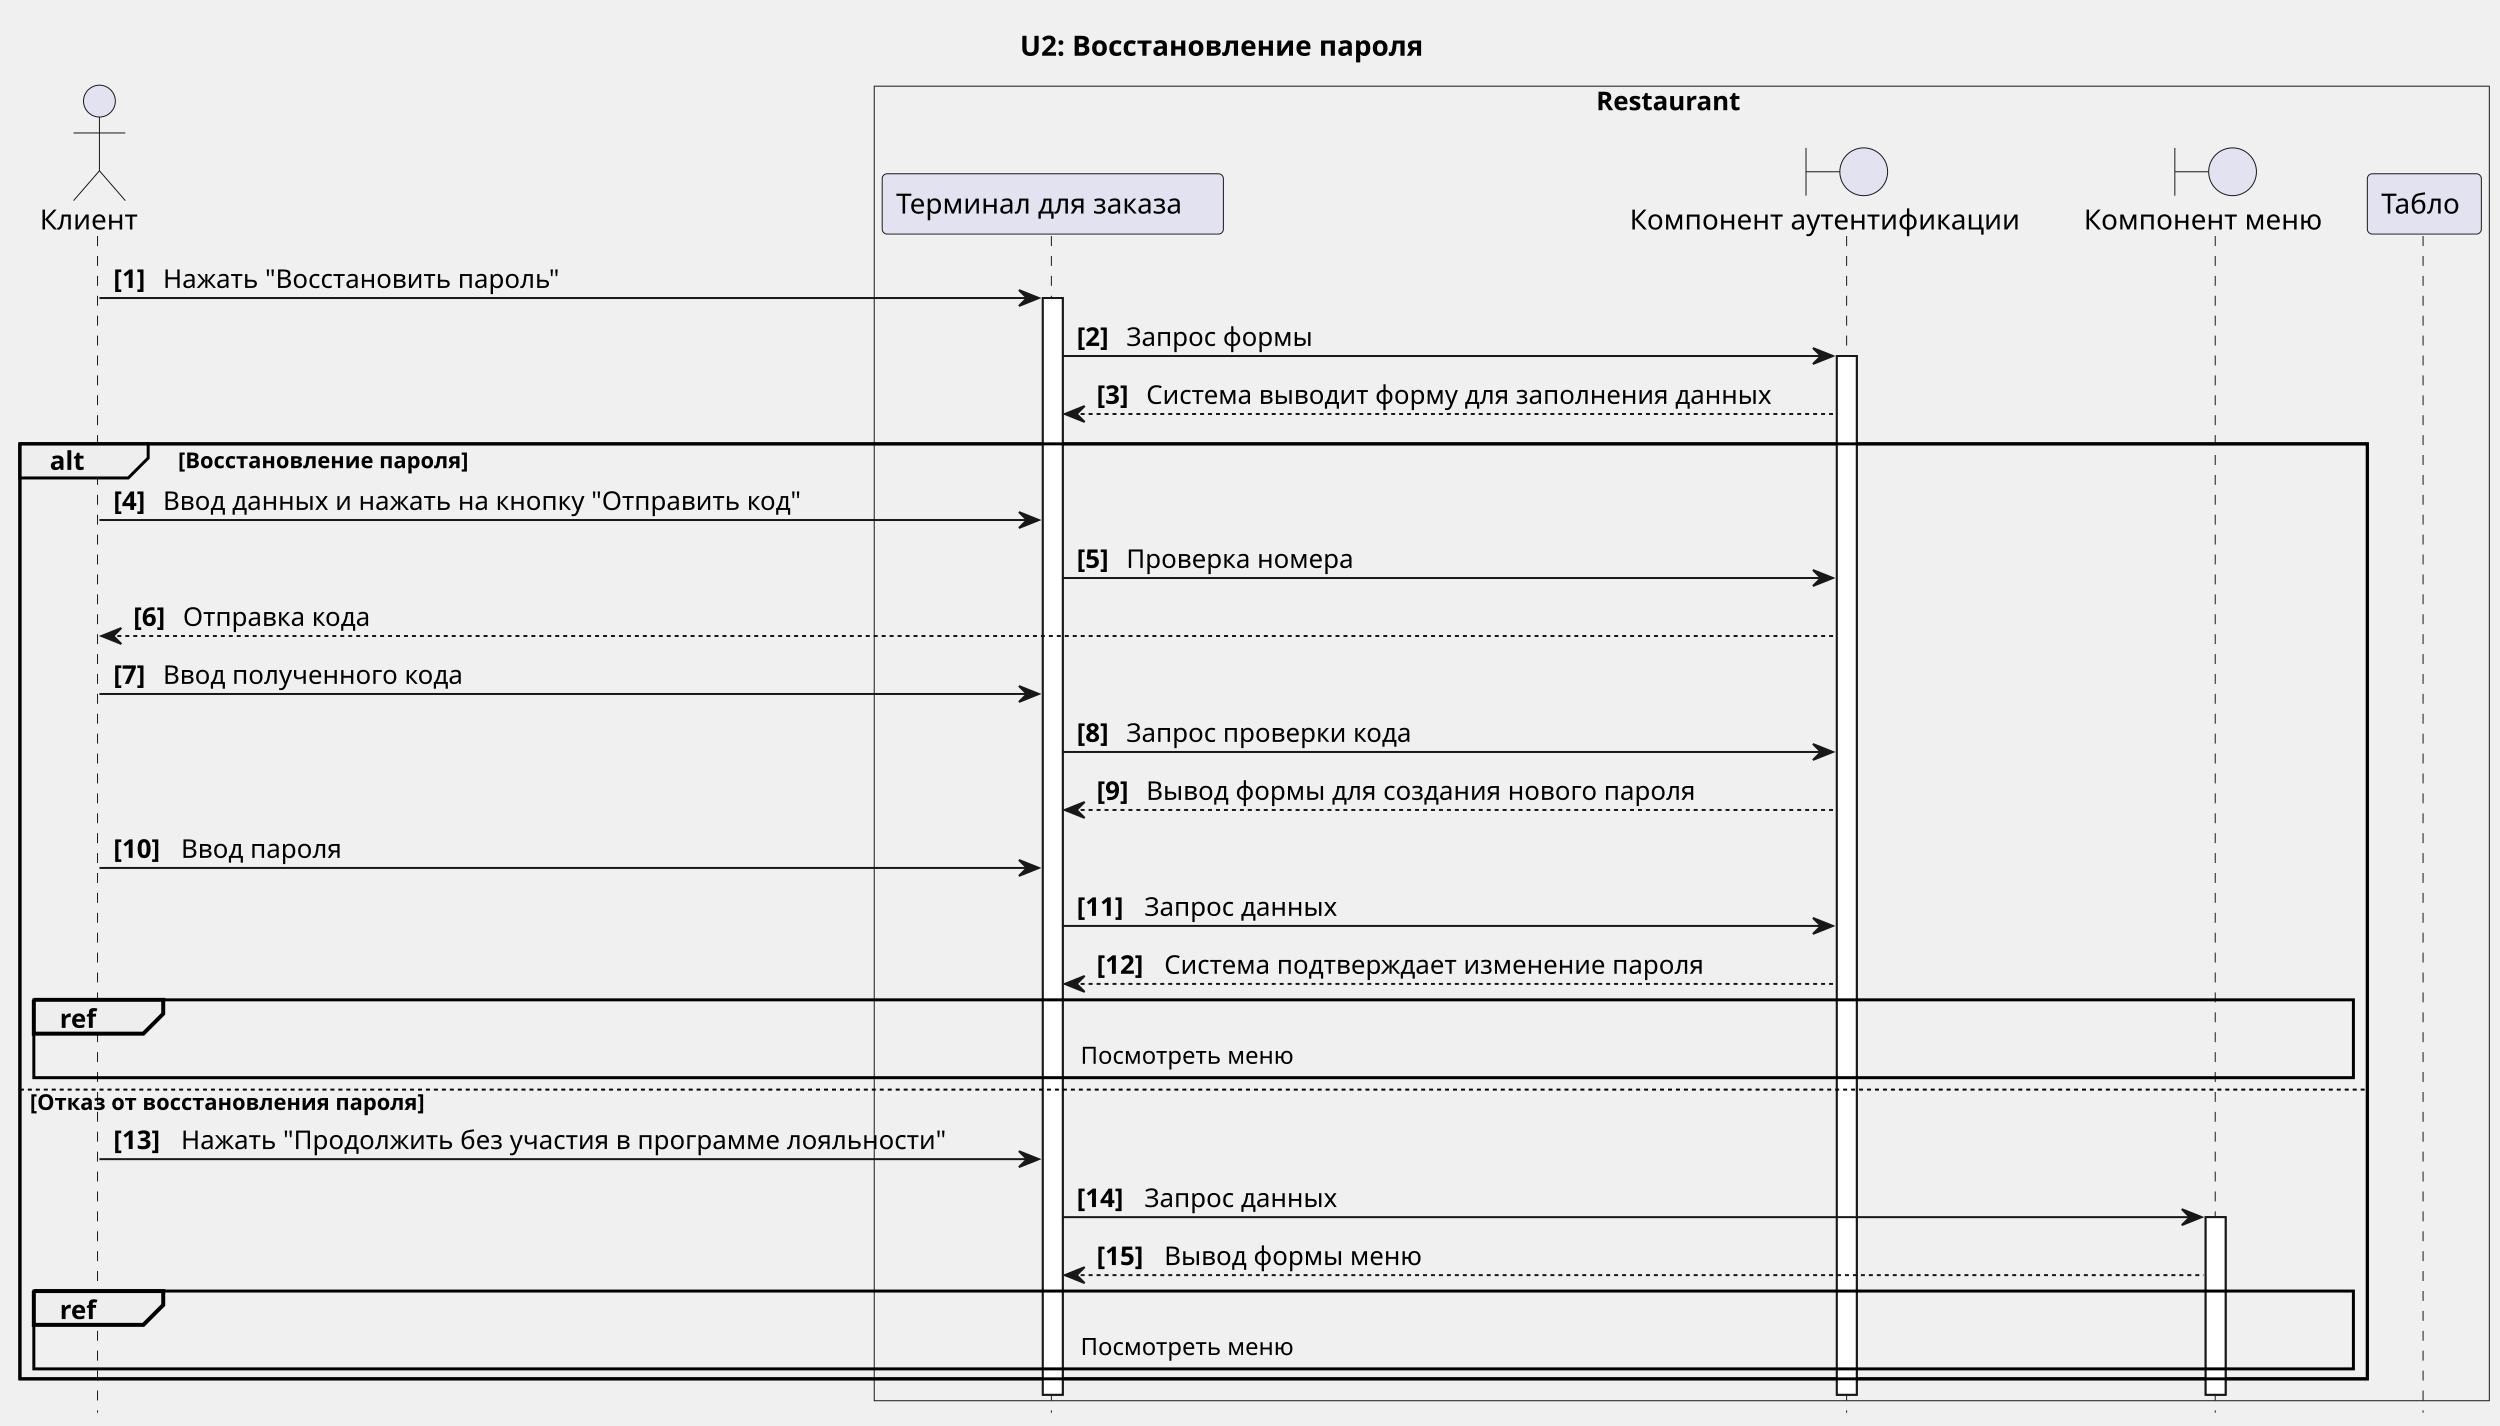
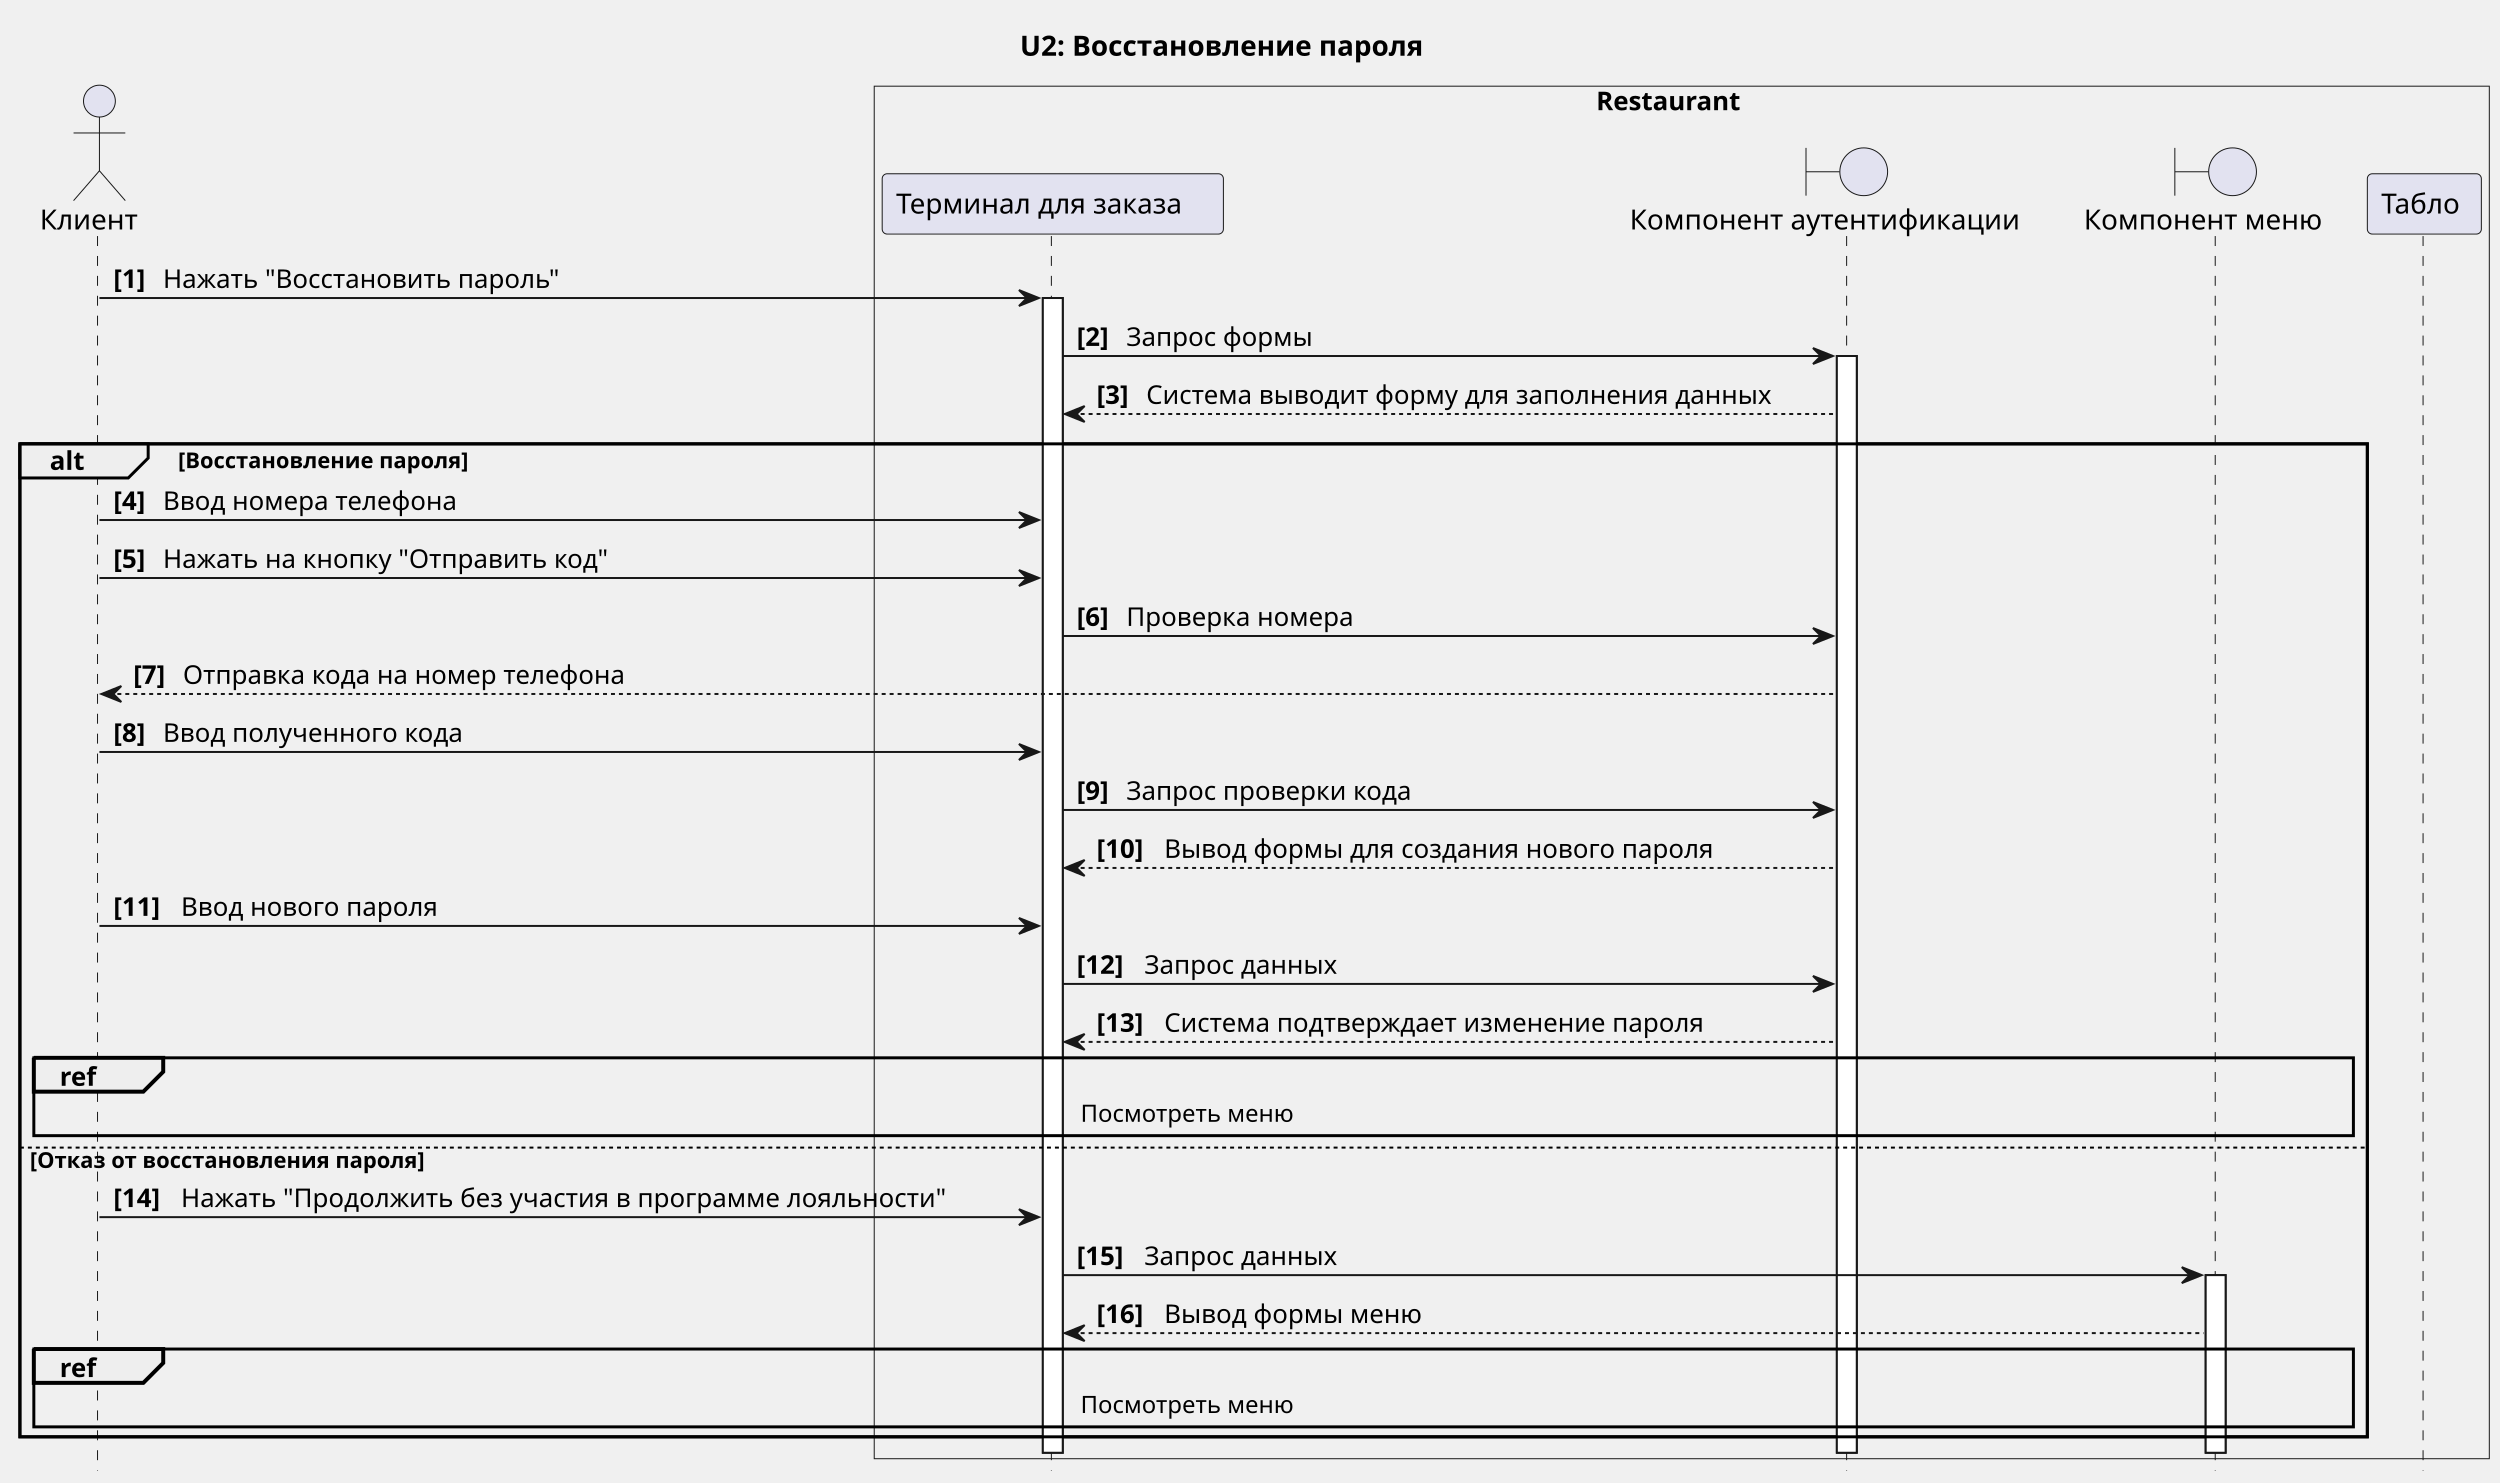
- <svg xmlns="http://www.w3.org/2000/svg" contentStyleType="text/css" height="716px" preserveAspectRatio="none" style="width:1256px;height:716px;background:#FFFFFF;" version="1.1" viewBox="0 0 1256 716" width="1256px" zoomAndPan="magnify">
+ <svg xmlns="http://www.w3.org/2000/svg" contentStyleType="text/css" height="745px" preserveAspectRatio="none" style="width:1256px;height:745px;background:#FFFFFF;" version="1.1" viewBox="0 0 1256 745" width="1256px" zoomAndPan="magnify">
  <defs />
  <g>
    <text fill="#000000" font-family="sans-serif" font-size="14" font-weight="bold" lengthAdjust="spacing" textLength="225.784" x="512.422" y="27.995">U2: Восстановление пароля</text>
-     <rect fill="none" height="660.43" style="stroke:#181818;stroke-width:0.5;" width="811.42" x="439.209" y="43.297" />
+     <rect fill="none" height="689.562" style="stroke:#181818;stroke-width:0.5;" width="811.42" x="439.209" y="43.297" />
    <text fill="#000000" font-family="sans-serif" font-size="13" font-weight="bold" lengthAdjust="spacing" textLength="81.46" x="801.926" y="55.364">Restaurant</text>
-     <rect fill="#FFFFFF" height="551" style="stroke:#181818;stroke-width:1.0;" width="10" x="523.921" y="149.727" />
-     <rect fill="#FFFFFF" height="521.867" style="stroke:#181818;stroke-width:1.0;" width="10" x="922.836" y="178.859" />
-     <rect fill="#FFFFFF" height="89.234" style="stroke:#181818;stroke-width:1.0;" width="10" x="1108.139" y="611.492" />
-     <rect fill="none" height="469.734" style="stroke:#000000;stroke-width:1.5;" width="1179.351" x="10" y="222.992" />
-     <line style="stroke:#181818;stroke-width:0.5;stroke-dasharray:5.0,5.0;" x1="49" x2="49" y1="118.594" y2="709.727" />
-     <line style="stroke:#181818;stroke-width:0.5;stroke-dasharray:5.0,5.0;" x1="528.209" x2="528.209" y1="118.594" y2="709.727" />
-     <line style="stroke:#181818;stroke-width:0.5;stroke-dasharray:5.0,5.0;" x1="927.746" x2="927.746" y1="118.594" y2="709.727" />
-     <line style="stroke:#181818;stroke-width:0.5;stroke-dasharray:5.0,5.0;" x1="1112.927" x2="1112.927" y1="118.594" y2="709.727" />
-     <line style="stroke:#181818;stroke-width:0.5;stroke-dasharray:5.0,5.0;" x1="1217.351" x2="1217.351" y1="118.594" y2="709.727" />
+     <rect fill="#FFFFFF" height="580.133" style="stroke:#181818;stroke-width:1.0;" width="10" x="523.921" y="149.727" />
+     <rect fill="#FFFFFF" height="551" style="stroke:#181818;stroke-width:1.0;" width="10" x="922.836" y="178.859" />
+     <rect fill="#FFFFFF" height="89.234" style="stroke:#181818;stroke-width:1.0;" width="10" x="1108.139" y="640.625" />
+     <rect fill="none" height="498.867" style="stroke:#000000;stroke-width:1.5;" width="1179.351" x="10" y="222.992" />
+     <line style="stroke:#181818;stroke-width:0.5;stroke-dasharray:5.0,5.0;" x1="49" x2="49" y1="118.594" y2="738.859" />
+     <line style="stroke:#181818;stroke-width:0.5;stroke-dasharray:5.0,5.0;" x1="528.209" x2="528.209" y1="118.594" y2="738.859" />
+     <line style="stroke:#181818;stroke-width:0.5;stroke-dasharray:5.0,5.0;" x1="927.746" x2="927.746" y1="118.594" y2="738.859" />
+     <line style="stroke:#181818;stroke-width:0.5;stroke-dasharray:5.0,5.0;" x1="1112.927" x2="1112.927" y1="118.594" y2="738.859" />
+     <line style="stroke:#181818;stroke-width:0.5;stroke-dasharray:5.0,5.0;" x1="1217.351" x2="1217.351" y1="118.594" y2="738.859" />
    <text fill="#000000" font-family="sans-serif" font-size="14" lengthAdjust="spacing" textLength="53.908" x="20" y="115.292">Клиент</text>
    <ellipse cx="49.954" cy="50.797" fill="#E2E2F0" rx="8" ry="8" style="stroke:#181818;stroke-width:0.5;" />
    <path d="M49.954,58.797 L49.954,85.797 M36.954,66.797 L62.954,66.797 M49.954,85.797 L36.954,100.797 M49.954,85.797 L62.954,100.797 " fill="none" style="stroke:#181818;stroke-width:0.5;" />
    <rect fill="#E2E2F0" height="30.297" rx="2.5" ry="2.5" style="stroke:#181818;stroke-width:0.5;" width="171.425" x="443.209" y="87.297" />
    <text fill="#000000" font-family="sans-serif" font-size="14" lengthAdjust="spacing" textLength="157.425" x="450.209" y="107.292">Терминал для заказа</text>
    <text fill="#000000" font-family="sans-serif" font-size="14" lengthAdjust="spacing" textLength="212.181" x="818.746" y="115.292">Компонент аутентификации</text>
    <path d="M907.336,74.297 L907.336,98.297 M907.336,86.297 L924.336,86.297 " fill="none" style="stroke:#181818;stroke-width:0.5;" />
    <ellipse cx="936.336" cy="86.297" fill="#E2E2F0" rx="12" ry="12" style="stroke:#181818;stroke-width:0.5;" />
    <text fill="#000000" font-family="sans-serif" font-size="14" lengthAdjust="spacing" textLength="126.424" x="1046.927" y="115.292">Компонент меню</text>
    <path d="M1092.639,74.297 L1092.639,98.297 M1092.639,86.297 L1109.639,86.297 " fill="none" style="stroke:#181818;stroke-width:0.5;" />
    <ellipse cx="1121.639" cy="86.297" fill="#E2E2F0" rx="12" ry="12" style="stroke:#181818;stroke-width:0.5;" />
    <rect fill="#E2E2F0" height="30.297" rx="2.5" ry="2.5" style="stroke:#181818;stroke-width:0.5;" width="57.278" x="1189.351" y="87.297" />
    <text fill="#000000" font-family="sans-serif" font-size="14" lengthAdjust="spacing" textLength="43.278" x="1196.351" y="107.292">Табло</text>
-     <rect fill="#FFFFFF" height="551" style="stroke:#181818;stroke-width:1.0;" width="10" x="523.921" y="149.727" />
-     <rect fill="#FFFFFF" height="521.867" style="stroke:#181818;stroke-width:1.0;" width="10" x="922.836" y="178.859" />
-     <rect fill="#FFFFFF" height="89.234" style="stroke:#181818;stroke-width:1.0;" width="10" x="1108.139" y="611.492" />
+     <rect fill="#FFFFFF" height="580.133" style="stroke:#181818;stroke-width:1.0;" width="10" x="523.921" y="149.727" />
+     <rect fill="#FFFFFF" height="551" style="stroke:#181818;stroke-width:1.0;" width="10" x="922.836" y="178.859" />
+     <rect fill="#FFFFFF" height="89.234" style="stroke:#181818;stroke-width:1.0;" width="10" x="1108.139" y="640.625" />
    <polygon fill="#181818" points="511.921,145.727,521.921,149.727,511.921,153.727,515.921,149.727" style="stroke:#181818;stroke-width:1.0;" />
    <line style="stroke:#181818;stroke-width:1.0;" x1="49.954" x2="517.921" y1="149.727" y2="149.727" />
    <text fill="#000000" font-family="sans-serif" font-size="13" font-weight="bold" lengthAdjust="spacing" textLength="20.928" x="56.954" y="144.661">[1]</text>
    <text fill="#000000" font-family="sans-serif" font-size="13" lengthAdjust="spacing" textLength="216.023" x="81.882" y="144.661">Нажать "Восстановить пароль"</text>
    <polygon fill="#181818" points="910.836,174.859,920.836,178.859,910.836,182.859,914.836,178.859" style="stroke:#181818;stroke-width:1.0;" />
    <line style="stroke:#181818;stroke-width:1.0;" x1="533.921" x2="916.836" y1="178.859" y2="178.859" />
    <text fill="#000000" font-family="sans-serif" font-size="13" font-weight="bold" lengthAdjust="spacing" textLength="20.928" x="540.921" y="173.793">[2]</text>
    <text fill="#000000" font-family="sans-serif" font-size="13" lengthAdjust="spacing" textLength="99.677" x="565.85" y="173.793">Запрос формы</text>
    <polygon fill="#181818" points="544.921,203.992,534.921,207.992,544.921,211.992,540.921,207.992" style="stroke:#181818;stroke-width:1.0;" />
    <line style="stroke:#181818;stroke-width:1.0;stroke-dasharray:2.0,2.0;" x1="538.921" x2="921.836" y1="207.992" y2="207.992" />
    <text fill="#000000" font-family="sans-serif" font-size="13" font-weight="bold" lengthAdjust="spacing" textLength="20.928" x="550.921" y="202.926">[3]</text>
    <text fill="#000000" font-family="sans-serif" font-size="13" lengthAdjust="spacing" textLength="339.987" x="575.85" y="202.926">Система выводит форму для заполнения данных</text>
    <path d="M10,222.992 L74.443,222.992 L74.443,230.125 L64.443,240.125 L10,240.125 L10,222.992 " fill="#EEEEEE" style="stroke:#000000;stroke-width:1.5;" />
-     <rect fill="none" height="469.734" style="stroke:#000000;stroke-width:1.5;" width="1179.351" x="10" y="222.992" />
+     <rect fill="none" height="498.867" style="stroke:#000000;stroke-width:1.5;" width="1179.351" x="10" y="222.992" />
    <text fill="#000000" font-family="sans-serif" font-size="13" font-weight="bold" lengthAdjust="spacing" textLength="19.443" x="25" y="236.059">alt</text>
    <text fill="#000000" font-family="sans-serif" font-size="11" font-weight="bold" lengthAdjust="spacing" textLength="162.642" x="89.443" y="235.203">[Восстановление пароля]</text>
    <polygon fill="#181818" points="511.921,257.258,521.921,261.258,511.921,265.258,515.921,261.258" style="stroke:#181818;stroke-width:1.0;" />
    <line style="stroke:#181818;stroke-width:1.0;" x1="49.954" x2="517.921" y1="261.258" y2="261.258" />
    <text fill="#000000" font-family="sans-serif" font-size="13" font-weight="bold" lengthAdjust="spacing" textLength="20.928" x="56.954" y="256.192">[4]</text>
-     <text fill="#000000" font-family="sans-serif" font-size="13" lengthAdjust="spacing" textLength="349.623" x="81.882" y="256.192">Ввод данных и нажать на кнопку "Отправить код"</text>
-     <polygon fill="#181818" points="910.836,286.391,920.836,290.391,910.836,294.391,914.836,290.391" style="stroke:#181818;stroke-width:1.0;" />
-     <line style="stroke:#181818;stroke-width:1.0;" x1="533.921" x2="916.836" y1="290.391" y2="290.391" />
-     <text fill="#000000" font-family="sans-serif" font-size="13" font-weight="bold" lengthAdjust="spacing" textLength="20.928" x="540.921" y="285.325">[5]</text>
-     <text fill="#000000" font-family="sans-serif" font-size="13" lengthAdjust="spacing" textLength="120.32" x="565.85" y="285.325">Проверка номера</text>
-     <polygon fill="#181818" points="60.954,315.523,50.954,319.523,60.954,323.523,56.954,319.523" style="stroke:#181818;stroke-width:1.0;" />
-     <line style="stroke:#181818;stroke-width:1.0;stroke-dasharray:2.0,2.0;" x1="54.954" x2="921.836" y1="319.523" y2="319.523" />
-     <text fill="#000000" font-family="sans-serif" font-size="13" font-weight="bold" lengthAdjust="spacing" textLength="20.928" x="66.954" y="314.457">[6]</text>
-     <text fill="#000000" font-family="sans-serif" font-size="13" lengthAdjust="spacing" textLength="102.895" x="91.882" y="314.457">Отправка кода</text>
-     <polygon fill="#181818" points="511.921,344.656,521.921,348.656,511.921,352.656,515.921,348.656" style="stroke:#181818;stroke-width:1.0;" />
-     <line style="stroke:#181818;stroke-width:1.0;" x1="49.954" x2="517.921" y1="348.656" y2="348.656" />
-     <text fill="#000000" font-family="sans-serif" font-size="13" font-weight="bold" lengthAdjust="spacing" textLength="20.928" x="56.954" y="343.59">[7]</text>
-     <text fill="#000000" font-family="sans-serif" font-size="13" lengthAdjust="spacing" textLength="162.417" x="81.882" y="343.59">Ввод полученного кода</text>
-     <polygon fill="#181818" points="910.836,373.789,920.836,377.789,910.836,381.789,914.836,377.789" style="stroke:#181818;stroke-width:1.0;" />
-     <line style="stroke:#181818;stroke-width:1.0;" x1="533.921" x2="916.836" y1="377.789" y2="377.789" />
-     <text fill="#000000" font-family="sans-serif" font-size="13" font-weight="bold" lengthAdjust="spacing" textLength="20.928" x="540.921" y="372.723">[8]</text>
-     <text fill="#000000" font-family="sans-serif" font-size="13" lengthAdjust="spacing" textLength="154.096" x="565.85" y="372.723">Запрос проверки кода</text>
-     <polygon fill="#181818" points="544.921,402.922,534.921,406.922,544.921,410.922,540.921,406.922" style="stroke:#181818;stroke-width:1.0;" />
-     <line style="stroke:#181818;stroke-width:1.0;stroke-dasharray:2.0,2.0;" x1="538.921" x2="921.836" y1="406.922" y2="406.922" />
-     <text fill="#000000" font-family="sans-serif" font-size="13" font-weight="bold" lengthAdjust="spacing" textLength="20.928" x="550.921" y="401.856">[9]</text>
-     <text fill="#000000" font-family="sans-serif" font-size="13" lengthAdjust="spacing" textLength="296.347" x="575.85" y="401.856">Вывод формы для создания нового пароля</text>
-     <polygon fill="#181818" points="511.921,432.055,521.921,436.055,511.921,440.055,515.921,436.055" style="stroke:#181818;stroke-width:1.0;" />
-     <line style="stroke:#181818;stroke-width:1.0;" x1="49.954" x2="517.921" y1="436.055" y2="436.055" />
-     <text fill="#000000" font-family="sans-serif" font-size="13" font-weight="bold" lengthAdjust="spacing" textLength="29.974" x="56.954" y="430.989">[10]</text>
-     <text fill="#000000" font-family="sans-serif" font-size="13" lengthAdjust="spacing" textLength="86.455" x="90.928" y="430.989">Ввод пароля</text>
-     <polygon fill="#181818" points="910.836,461.188,920.836,465.188,910.836,469.188,914.836,465.188" style="stroke:#181818;stroke-width:1.0;" />
-     <line style="stroke:#181818;stroke-width:1.0;" x1="533.921" x2="916.836" y1="465.188" y2="465.188" />
-     <text fill="#000000" font-family="sans-serif" font-size="13" font-weight="bold" lengthAdjust="spacing" textLength="29.974" x="540.921" y="460.122">[11]</text>
-     <text fill="#000000" font-family="sans-serif" font-size="13" lengthAdjust="spacing" textLength="104.197" x="574.895" y="460.122">Запрос данных</text>
-     <polygon fill="#181818" points="544.921,490.32,534.921,494.32,544.921,498.32,540.921,494.32" style="stroke:#181818;stroke-width:1.0;" />
-     <line style="stroke:#181818;stroke-width:1.0;stroke-dasharray:2.0,2.0;" x1="538.921" x2="921.836" y1="494.32" y2="494.32" />
-     <text fill="#000000" font-family="sans-serif" font-size="13" font-weight="bold" lengthAdjust="spacing" textLength="29.974" x="550.921" y="489.254">[12]</text>
-     <text fill="#000000" font-family="sans-serif" font-size="13" lengthAdjust="spacing" textLength="294.988" x="584.895" y="489.254">Система подтверждает изменение пароля</text>
-     <rect fill="none" height="39.102" style="stroke:#000000;stroke-width:1.5;" width="1165.351" x="17" y="502.32" />
-     <path d="M17,502.32 L82,502.32 L82,509.32 L72,519.32 L17,519.32 L17,502.32 " fill="#EEEEEE" style="stroke:#000000;stroke-width:2.0;" />
-     <text fill="#000000" font-family="sans-serif" font-size="13" font-weight="bold" lengthAdjust="spacing" textLength="20.884" x="30" y="516.387">ref</text>
-     <text fill="#000000" font-family="sans-serif" font-size="12" lengthAdjust="spacing" textLength="113.607" x="542.872" y="534.459">Посмотреть меню</text>
-     <line style="stroke:#000000;stroke-width:1.0;stroke-dasharray:2.0,2.0;" x1="10" x2="1189.351" y1="547.422" y2="547.422" />
-     <text fill="#000000" font-family="sans-serif" font-size="11" font-weight="bold" lengthAdjust="spacing" textLength="219.42" x="15" y="557.632">[Отказ от восстановления пароля]</text>
-     <polygon fill="#181818" points="511.921,578.359,521.921,582.359,511.921,586.359,515.921,582.359" style="stroke:#181818;stroke-width:1.0;" />
-     <line style="stroke:#181818;stroke-width:1.0;" x1="49.954" x2="517.921" y1="582.359" y2="582.359" />
-     <text fill="#000000" font-family="sans-serif" font-size="13" font-weight="bold" lengthAdjust="spacing" textLength="29.974" x="56.954" y="577.293">[13]</text>
-     <text fill="#000000" font-family="sans-serif" font-size="13" lengthAdjust="spacing" textLength="415.994" x="90.928" y="577.293">Нажать "Продолжить без участия в программе лояльности"</text>
-     <polygon fill="#181818" points="1096.139,607.492,1106.139,611.492,1096.139,615.492,1100.139,611.492" style="stroke:#181818;stroke-width:1.0;" />
-     <line style="stroke:#181818;stroke-width:1.0;" x1="533.921" x2="1102.139" y1="611.492" y2="611.492" />
-     <text fill="#000000" font-family="sans-serif" font-size="13" font-weight="bold" lengthAdjust="spacing" textLength="29.974" x="540.921" y="606.426">[14]</text>
-     <text fill="#000000" font-family="sans-serif" font-size="13" lengthAdjust="spacing" textLength="104.197" x="574.895" y="606.426">Запрос данных</text>
-     <polygon fill="#181818" points="544.921,636.625,534.921,640.625,544.921,644.625,540.921,640.625" style="stroke:#181818;stroke-width:1.0;" />
-     <line style="stroke:#181818;stroke-width:1.0;stroke-dasharray:2.0,2.0;" x1="538.921" x2="1107.139" y1="640.625" y2="640.625" />
-     <text fill="#000000" font-family="sans-serif" font-size="13" font-weight="bold" lengthAdjust="spacing" textLength="29.974" x="550.921" y="635.559">[15]</text>
-     <text fill="#000000" font-family="sans-serif" font-size="13" lengthAdjust="spacing" textLength="136.69" x="584.895" y="635.559">Вывод формы меню</text>
-     <rect fill="none" height="39.102" style="stroke:#000000;stroke-width:1.5;" width="1165.351" x="17" y="648.625" />
-     <path d="M17,648.625 L82,648.625 L82,655.625 L72,665.625 L17,665.625 L17,648.625 " fill="#EEEEEE" style="stroke:#000000;stroke-width:2.0;" />
-     <text fill="#000000" font-family="sans-serif" font-size="13" font-weight="bold" lengthAdjust="spacing" textLength="20.884" x="30" y="662.692">ref</text>
-     <text fill="#000000" font-family="sans-serif" font-size="12" lengthAdjust="spacing" textLength="113.607" x="542.872" y="680.764">Посмотреть меню</text>
+     <text fill="#000000" font-family="sans-serif" font-size="13" lengthAdjust="spacing" textLength="159.675" x="81.882" y="256.192">Ввод номера телефона</text>
+     <polygon fill="#181818" points="511.921,286.391,521.921,290.391,511.921,294.391,515.921,290.391" style="stroke:#181818;stroke-width:1.0;" />
+     <line style="stroke:#181818;stroke-width:1.0;" x1="49.954" x2="517.921" y1="290.391" y2="290.391" />
+     <text fill="#000000" font-family="sans-serif" font-size="13" font-weight="bold" lengthAdjust="spacing" textLength="20.928" x="56.954" y="285.325">[5]</text>
+     <text fill="#000000" font-family="sans-serif" font-size="13" lengthAdjust="spacing" textLength="244.62" x="81.882" y="285.325">Нажать на кнопку "Отправить код"</text>
+     <polygon fill="#181818" points="910.836,315.523,920.836,319.523,910.836,323.523,914.836,319.523" style="stroke:#181818;stroke-width:1.0;" />
+     <line style="stroke:#181818;stroke-width:1.0;" x1="533.921" x2="916.836" y1="319.523" y2="319.523" />
+     <text fill="#000000" font-family="sans-serif" font-size="13" font-weight="bold" lengthAdjust="spacing" textLength="20.928" x="540.921" y="314.457">[6]</text>
+     <text fill="#000000" font-family="sans-serif" font-size="13" lengthAdjust="spacing" textLength="120.32" x="565.85" y="314.457">Проверка номера</text>
+     <polygon fill="#181818" points="60.954,344.656,50.954,348.656,60.954,352.656,56.954,348.656" style="stroke:#181818;stroke-width:1.0;" />
+     <line style="stroke:#181818;stroke-width:1.0;stroke-dasharray:2.0,2.0;" x1="54.954" x2="921.836" y1="348.656" y2="348.656" />
+     <text fill="#000000" font-family="sans-serif" font-size="13" font-weight="bold" lengthAdjust="spacing" textLength="20.928" x="66.954" y="343.59">[7]</text>
+     <text fill="#000000" font-family="sans-serif" font-size="13" lengthAdjust="spacing" textLength="241.681" x="91.882" y="343.59">Отправка кода на номер телефона</text>
+     <polygon fill="#181818" points="511.921,373.789,521.921,377.789,511.921,381.789,515.921,377.789" style="stroke:#181818;stroke-width:1.0;" />
+     <line style="stroke:#181818;stroke-width:1.0;" x1="49.954" x2="517.921" y1="377.789" y2="377.789" />
+     <text fill="#000000" font-family="sans-serif" font-size="13" font-weight="bold" lengthAdjust="spacing" textLength="20.928" x="56.954" y="372.723">[8]</text>
+     <text fill="#000000" font-family="sans-serif" font-size="13" lengthAdjust="spacing" textLength="162.417" x="81.882" y="372.723">Ввод полученного кода</text>
+     <polygon fill="#181818" points="910.836,402.922,920.836,406.922,910.836,410.922,914.836,406.922" style="stroke:#181818;stroke-width:1.0;" />
+     <line style="stroke:#181818;stroke-width:1.0;" x1="533.921" x2="916.836" y1="406.922" y2="406.922" />
+     <text fill="#000000" font-family="sans-serif" font-size="13" font-weight="bold" lengthAdjust="spacing" textLength="20.928" x="540.921" y="401.856">[9]</text>
+     <text fill="#000000" font-family="sans-serif" font-size="13" lengthAdjust="spacing" textLength="154.096" x="565.85" y="401.856">Запрос проверки кода</text>
+     <polygon fill="#181818" points="544.921,432.055,534.921,436.055,544.921,440.055,540.921,436.055" style="stroke:#181818;stroke-width:1.0;" />
+     <line style="stroke:#181818;stroke-width:1.0;stroke-dasharray:2.0,2.0;" x1="538.921" x2="921.836" y1="436.055" y2="436.055" />
+     <text fill="#000000" font-family="sans-serif" font-size="13" font-weight="bold" lengthAdjust="spacing" textLength="29.974" x="550.921" y="430.989">[10]</text>
+     <text fill="#000000" font-family="sans-serif" font-size="13" lengthAdjust="spacing" textLength="296.347" x="584.895" y="430.989">Вывод формы для создания нового пароля</text>
+     <polygon fill="#181818" points="511.921,461.188,521.921,465.188,511.921,469.188,515.921,465.188" style="stroke:#181818;stroke-width:1.0;" />
+     <line style="stroke:#181818;stroke-width:1.0;" x1="49.954" x2="517.921" y1="465.188" y2="465.188" />
+     <text fill="#000000" font-family="sans-serif" font-size="13" font-weight="bold" lengthAdjust="spacing" textLength="29.974" x="56.954" y="460.122">[11]</text>
+     <text fill="#000000" font-family="sans-serif" font-size="13" lengthAdjust="spacing" textLength="137.44" x="90.928" y="460.122">Ввод нового пароля</text>
+     <polygon fill="#181818" points="910.836,490.32,920.836,494.32,910.836,498.32,914.836,494.32" style="stroke:#181818;stroke-width:1.0;" />
+     <line style="stroke:#181818;stroke-width:1.0;" x1="533.921" x2="916.836" y1="494.32" y2="494.32" />
+     <text fill="#000000" font-family="sans-serif" font-size="13" font-weight="bold" lengthAdjust="spacing" textLength="29.974" x="540.921" y="489.254">[12]</text>
+     <text fill="#000000" font-family="sans-serif" font-size="13" lengthAdjust="spacing" textLength="104.197" x="574.895" y="489.254">Запрос данных</text>
+     <polygon fill="#181818" points="544.921,519.453,534.921,523.453,544.921,527.453,540.921,523.453" style="stroke:#181818;stroke-width:1.0;" />
+     <line style="stroke:#181818;stroke-width:1.0;stroke-dasharray:2.0,2.0;" x1="538.921" x2="921.836" y1="523.453" y2="523.453" />
+     <text fill="#000000" font-family="sans-serif" font-size="13" font-weight="bold" lengthAdjust="spacing" textLength="29.974" x="550.921" y="518.387">[13]</text>
+     <text fill="#000000" font-family="sans-serif" font-size="13" lengthAdjust="spacing" textLength="294.988" x="584.895" y="518.387">Система подтверждает изменение пароля</text>
+     <rect fill="none" height="39.102" style="stroke:#000000;stroke-width:1.5;" width="1165.351" x="17" y="531.453" />
+     <path d="M17,531.453 L82,531.453 L82,538.453 L72,548.453 L17,548.453 L17,531.453 " fill="#EEEEEE" style="stroke:#000000;stroke-width:2.0;" />
+     <text fill="#000000" font-family="sans-serif" font-size="13" font-weight="bold" lengthAdjust="spacing" textLength="20.884" x="30" y="545.52">ref</text>
+     <text fill="#000000" font-family="sans-serif" font-size="12" lengthAdjust="spacing" textLength="113.607" x="542.872" y="563.592">Посмотреть меню</text>
+     <line style="stroke:#000000;stroke-width:1.0;stroke-dasharray:2.0,2.0;" x1="10" x2="1189.351" y1="576.555" y2="576.555" />
+     <text fill="#000000" font-family="sans-serif" font-size="11" font-weight="bold" lengthAdjust="spacing" textLength="219.42" x="15" y="586.765">[Отказ от восстановления пароля]</text>
+     <polygon fill="#181818" points="511.921,607.492,521.921,611.492,511.921,615.492,515.921,611.492" style="stroke:#181818;stroke-width:1.0;" />
+     <line style="stroke:#181818;stroke-width:1.0;" x1="49.954" x2="517.921" y1="611.492" y2="611.492" />
+     <text fill="#000000" font-family="sans-serif" font-size="13" font-weight="bold" lengthAdjust="spacing" textLength="29.974" x="56.954" y="606.426">[14]</text>
+     <text fill="#000000" font-family="sans-serif" font-size="13" lengthAdjust="spacing" textLength="415.994" x="90.928" y="606.426">Нажать "Продолжить без участия в программе лояльности"</text>
+     <polygon fill="#181818" points="1096.139,636.625,1106.139,640.625,1096.139,644.625,1100.139,640.625" style="stroke:#181818;stroke-width:1.0;" />
+     <line style="stroke:#181818;stroke-width:1.0;" x1="533.921" x2="1102.139" y1="640.625" y2="640.625" />
+     <text fill="#000000" font-family="sans-serif" font-size="13" font-weight="bold" lengthAdjust="spacing" textLength="29.974" x="540.921" y="635.559">[15]</text>
+     <text fill="#000000" font-family="sans-serif" font-size="13" lengthAdjust="spacing" textLength="104.197" x="574.895" y="635.559">Запрос данных</text>
+     <polygon fill="#181818" points="544.921,665.758,534.921,669.758,544.921,673.758,540.921,669.758" style="stroke:#181818;stroke-width:1.0;" />
+     <line style="stroke:#181818;stroke-width:1.0;stroke-dasharray:2.0,2.0;" x1="538.921" x2="1107.139" y1="669.758" y2="669.758" />
+     <text fill="#000000" font-family="sans-serif" font-size="13" font-weight="bold" lengthAdjust="spacing" textLength="29.974" x="550.921" y="664.692">[16]</text>
+     <text fill="#000000" font-family="sans-serif" font-size="13" lengthAdjust="spacing" textLength="136.69" x="584.895" y="664.692">Вывод формы меню</text>
+     <rect fill="none" height="39.102" style="stroke:#000000;stroke-width:1.5;" width="1165.351" x="17" y="677.758" />
+     <path d="M17,677.758 L82,677.758 L82,684.758 L72,694.758 L17,694.758 L17,677.758 " fill="#EEEEEE" style="stroke:#000000;stroke-width:2.0;" />
+     <text fill="#000000" font-family="sans-serif" font-size="13" font-weight="bold" lengthAdjust="spacing" textLength="20.884" x="30" y="691.825">ref</text>
+     <text fill="#000000" font-family="sans-serif" font-size="12" lengthAdjust="spacing" textLength="113.607" x="542.872" y="709.896">Посмотреть меню</text>
  </g>
</svg>
